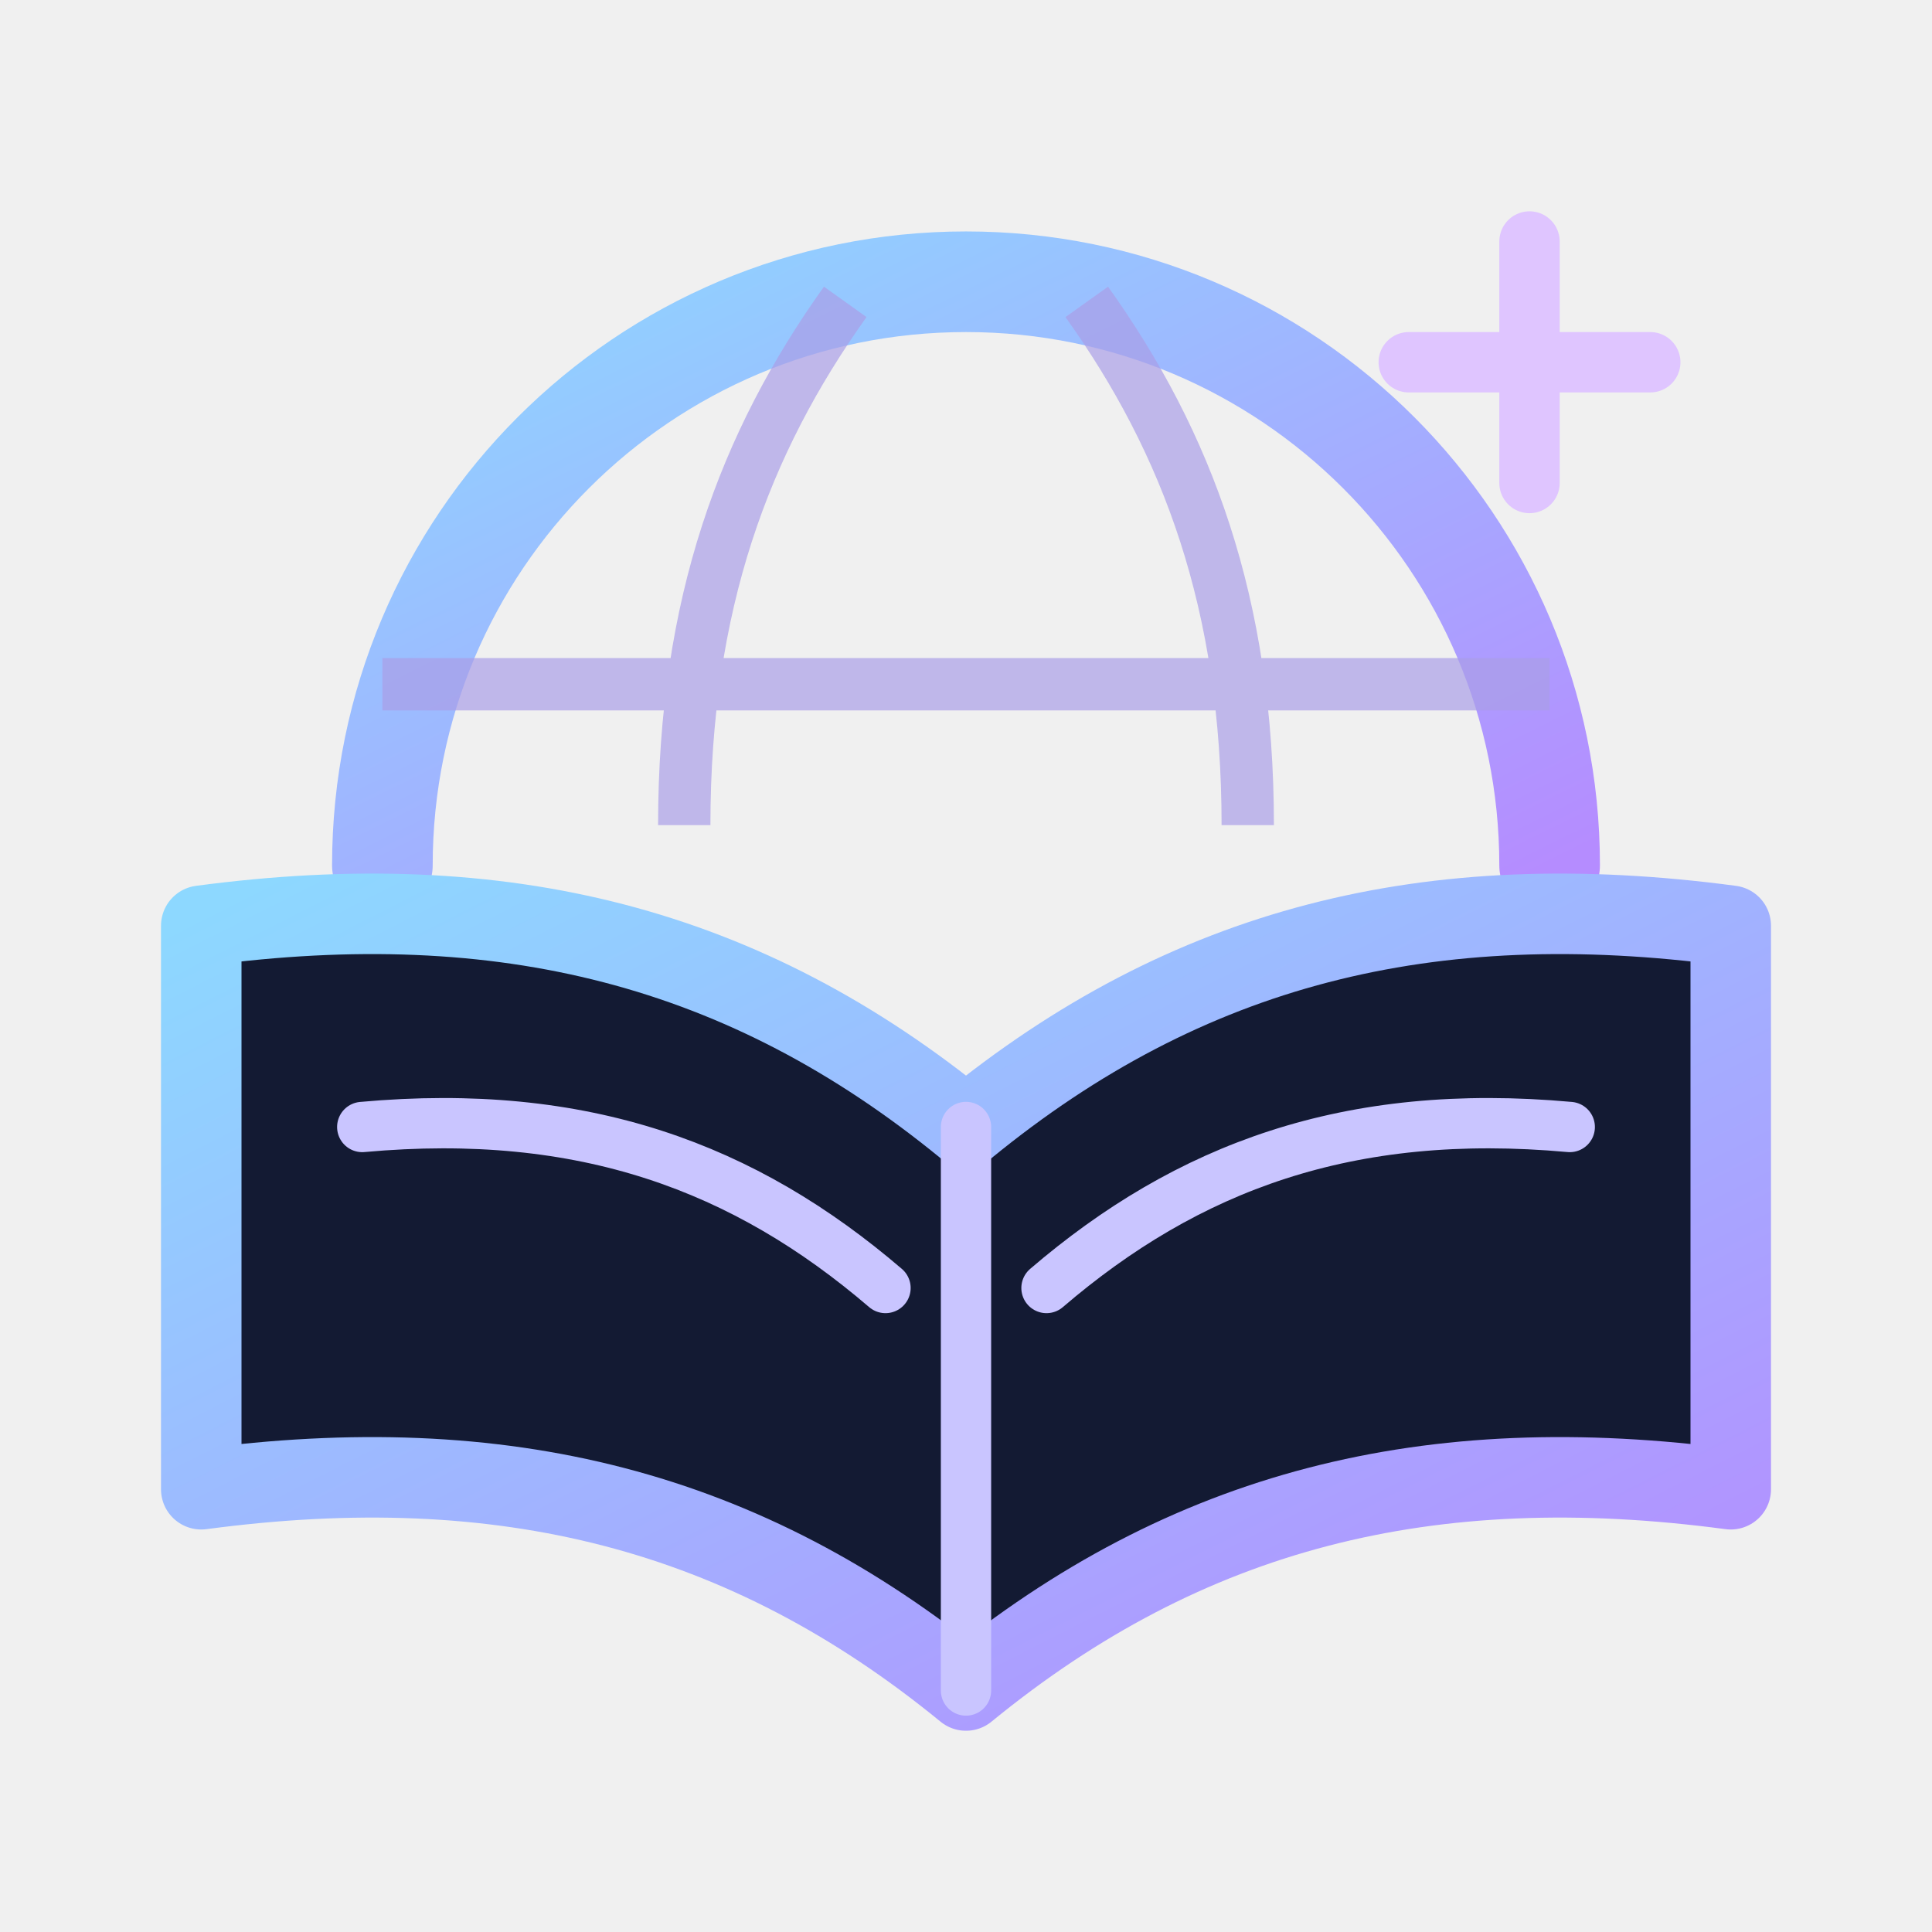
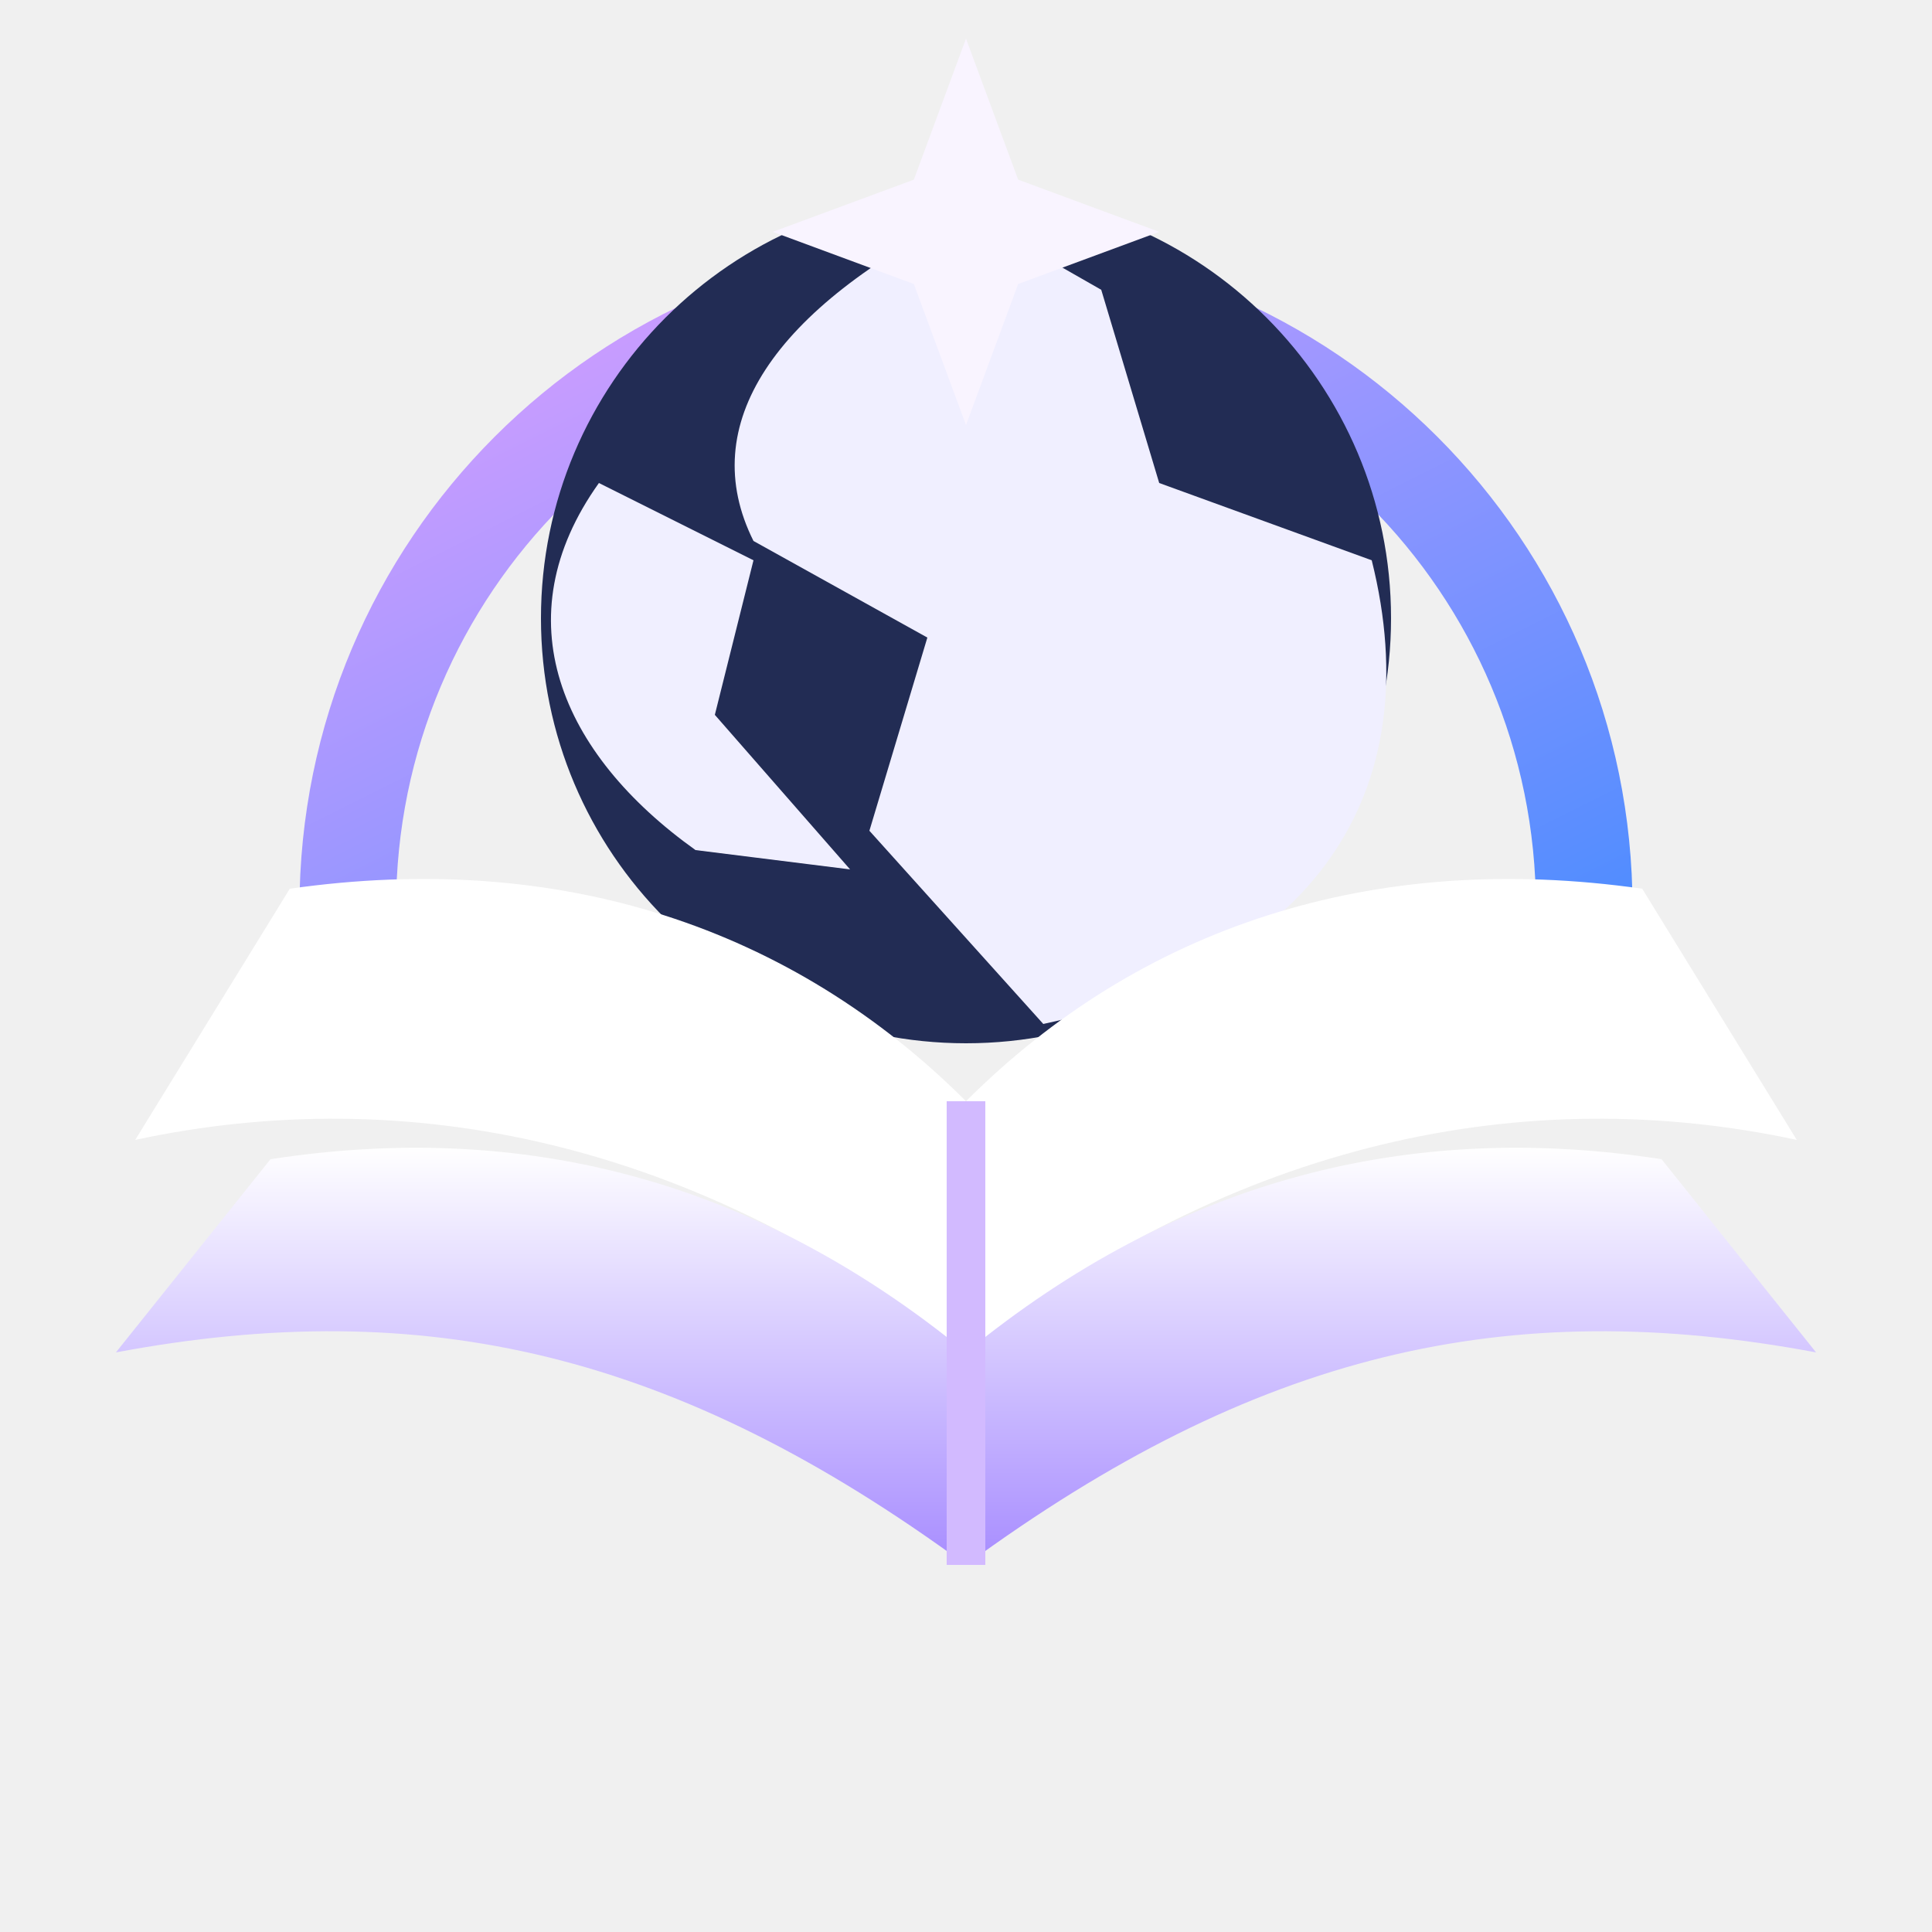
- <svg xmlns="http://www.w3.org/2000/svg" viewBox="0 0 96 96" role="img" aria-labelledby="title">
+ <svg xmlns="http://www.w3.org/2000/svg" viewBox="0 0 100 100">
  <defs>
-     <linearGradient id="g" x1="0" y1="0" x2="1" y2="1">
-       <stop stop-color="#8dd8ff" />
-       <stop offset="1" stop-color="#b58cff" />
+     <linearGradient id="arc" x1="0" x2="1" y1="0" y2="1">
+       <stop stop-color="#dc9fff" />
+       <stop offset="1" stop-color="#528dff" />
+     </linearGradient>
+     <linearGradient id="pages" x1="0" x2="0" y1="0" y2="1">
+       <stop stop-color="#ffffff" />
+       <stop offset="1" stop-color="#a78cff" />
    </linearGradient>
  </defs>
-   <path d="M19 43a29 29 0 0 1 58 0" fill="none" stroke="url(#g)" stroke-width="5" stroke-linecap="round" />
-   <path d="M42 15c-5 7-8 15-8 26m20-26c5 7 8 15 8 26M19 34h58" fill="none" stroke="#aa9ee7" stroke-width="2.6" opacity=".7" />
-   <path d="M48 56c-11-9-23-12-38-10v28c15-2 27 1 38 10 11-9 23-12 38-10V46c-15-2-27 1-38 10Z" fill="#131a33" stroke="url(#g)" stroke-width="4" stroke-linejoin="round" />
-   <path d="M48 56v28M18 56c11-1 19 2 26 8m34-8c-11-1-19 2-26 8" fill="none" stroke="#c9c5ff" stroke-width="2.5" stroke-linecap="round" />
-   <path d="M76 12v12m-6-6h12" stroke="#dfc5ff" stroke-width="3" stroke-linecap="round" />
+   <path d="M18 47a32 32 0 0 1 64 0" fill="none" stroke="url(#arc)" stroke-width="5" stroke-linecap="round" />
+   <circle cx="50" cy="32" r="22" fill="#222c54" />
+   <path d="M50 11c-10 5-14 11-11 17l9 5-3 10 9 10c14-3 20-12 17-24l-11-4-3-10zM31 25l8 4-2 8 7 8-8-1c-7-5-10-12-5-19" fill="#f0efff" />
+   <path d="M50 2l2.7 7.3L60 12l-7.3 2.7L50 22l-2.7-7.3L40 12l7.3-2.7z" fill="#f9f4ff" />
+   <path d="M50 70C36 59 21 56 7 59l8-13c14-2 26 2 35 11 9-9 21-13 35-11l8 13c-14-3-29 0-43 11Z" fill="#fff" />
+   <path d="M50 81C35 70 22 67 6 70l8-10c13-2 25 1 36 10 11-9 23-12 36-10l8 10c-16-3-29 0-44 11Z" fill="url(#pages)" />
+   <path d="M50 57v24" stroke="#d2baff" stroke-width="2" />
</svg>
